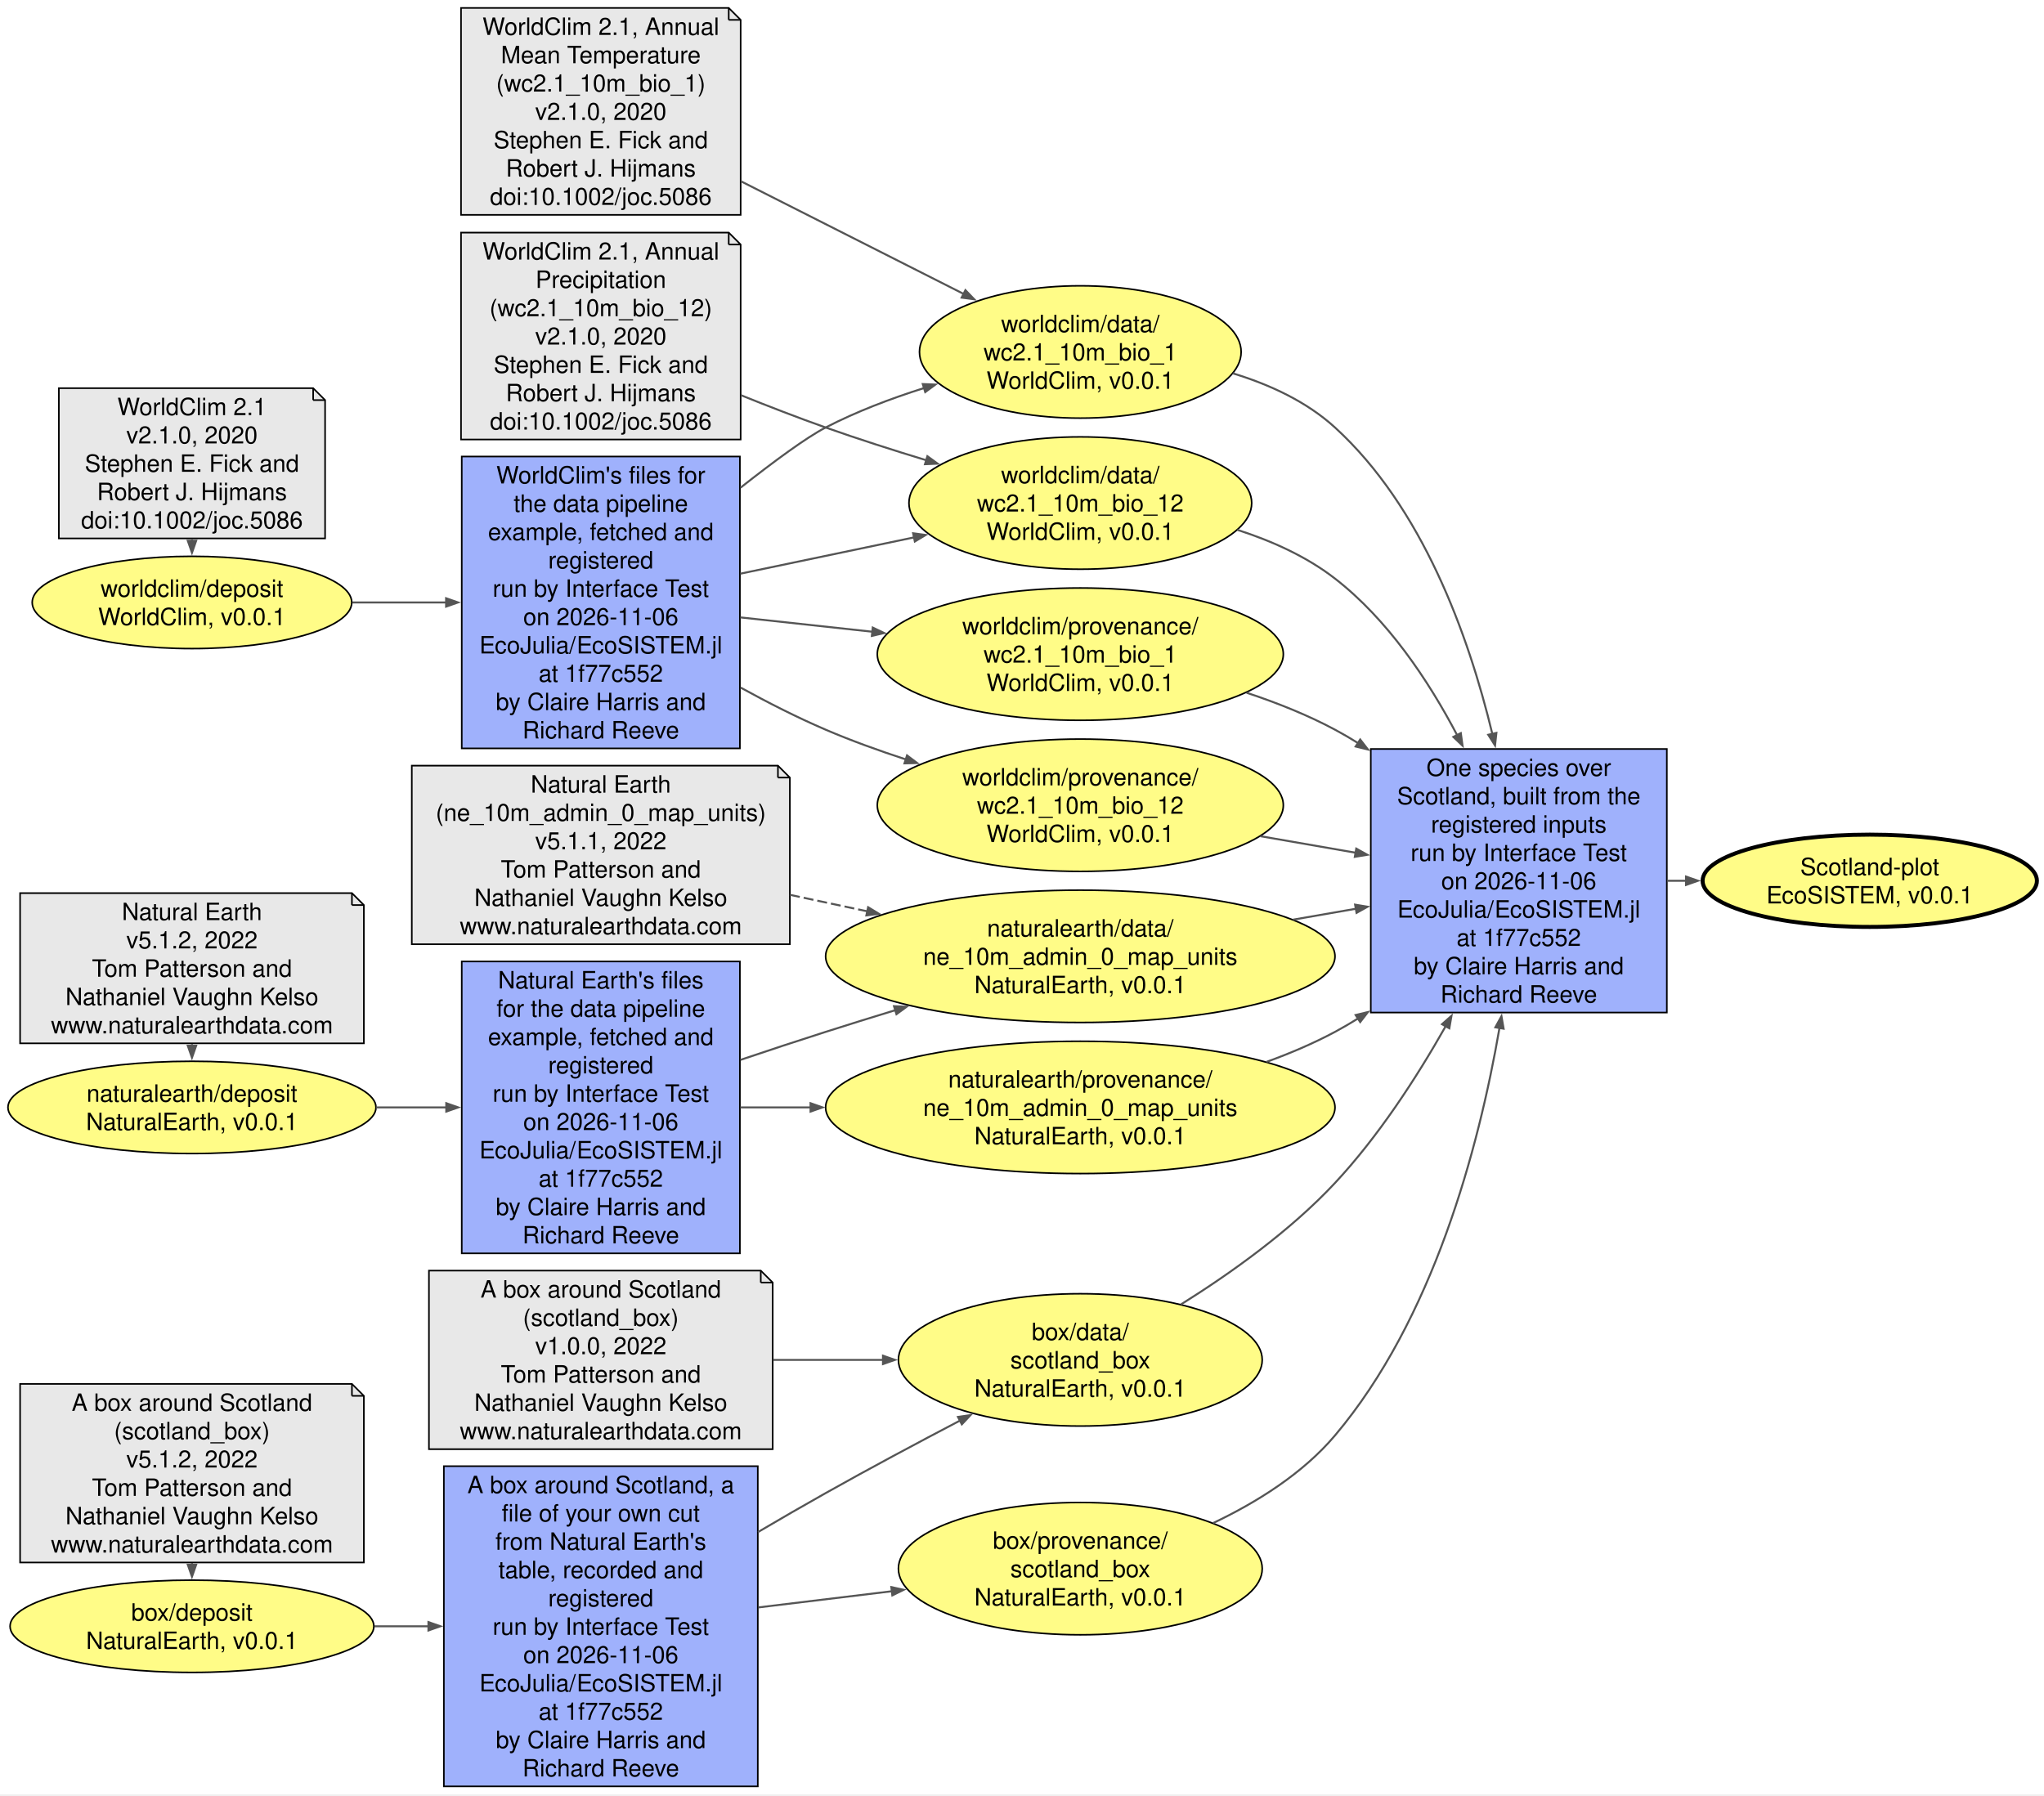
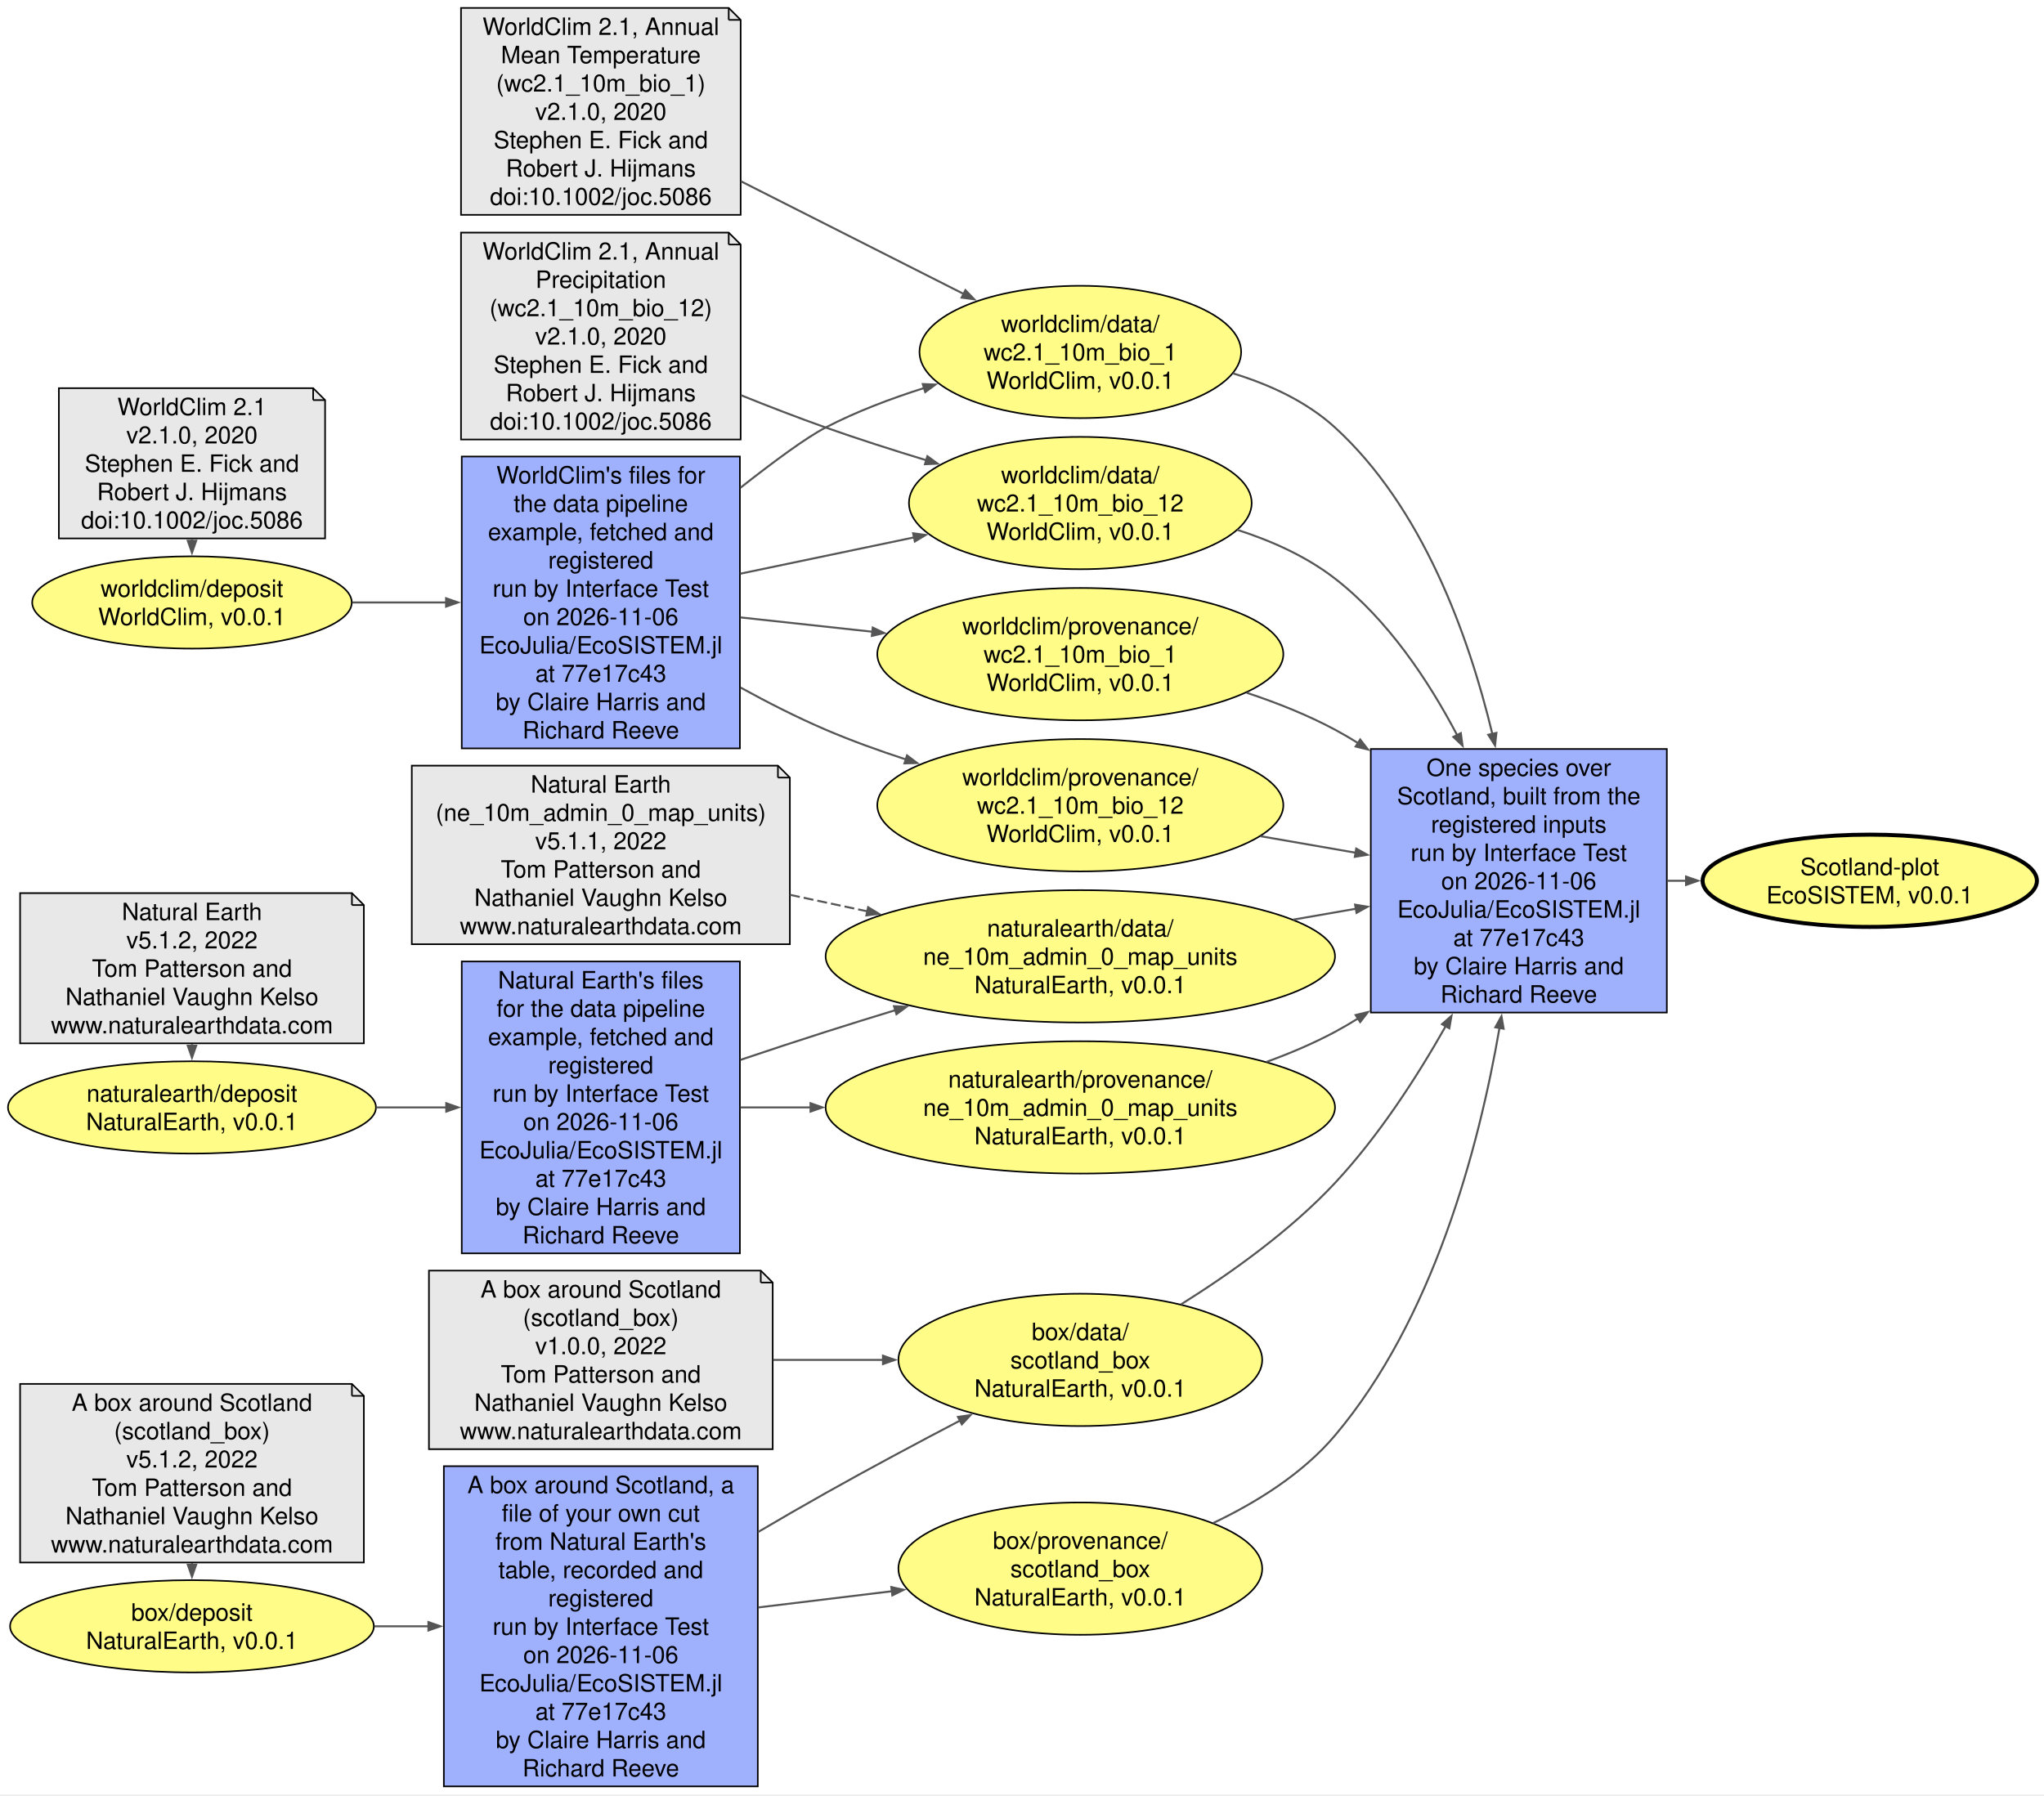
<svg xmlns="http://www.w3.org/2000/svg" width="1028pt" height="903pt" viewBox="0.00 0.00 1028.00 903.00">
  <g id="graph0" class="graph" transform="scale(1 1) rotate(0) translate(4 898.57)">
    <polygon fill="white" stroke="none" points="-4,4 -4,-898.57 1024.44,-898.57 1024.44,4 -4,4" />
    <g id="node1" class="node">
      <ellipse fill="#fffc87" stroke="black" stroke-width="2" cx="936.37" cy="-455.53" rx="84.07" ry="23.21" />
      <text xml:space="preserve" text-anchor="middle" x="936.37" y="-458.38" font-family="Helvetica,sans-Serif" font-size="12.00">Scotland-plot</text>
      <text xml:space="preserve" text-anchor="middle" x="936.37" y="-444.13" font-family="Helvetica,sans-Serif" font-size="12.00">EcoSISTEM, v0.0.1</text>
    </g>
    <g id="node2" class="node">
      <ellipse fill="#fffc87" stroke="black" stroke-width="0.8" cx="539.33" cy="-721.53" rx="80.89" ry="33.28" />
      <text xml:space="preserve" text-anchor="middle" x="539.33" y="-731.51" font-family="Helvetica,sans-Serif" font-size="12.00">worldclim/data/</text>
      <text xml:space="preserve" text-anchor="middle" x="539.33" y="-717.26" font-family="Helvetica,sans-Serif" font-size="12.00">wc2.1_10m_bio_1</text>
      <text xml:space="preserve" text-anchor="middle" x="539.33" y="-703.01" font-family="Helvetica,sans-Serif" font-size="12.00">WorldClim, v0.0.1</text>
    </g>
    <g id="node20" class="node">
      <polygon fill="#9fb1fc" stroke="black" stroke-width="0.8" points="834.31,-521.82 685.42,-521.82 685.42,-389.25 834.31,-389.25 834.31,-521.82" />
      <text xml:space="preserve" text-anchor="middle" x="759.86" y="-508.26" font-family="Helvetica,sans-Serif" font-size="12.00">One species over</text>
      <text xml:space="preserve" text-anchor="middle" x="759.86" y="-494.01" font-family="Helvetica,sans-Serif" font-size="12.00">Scotland, built from the</text>
      <text xml:space="preserve" text-anchor="middle" x="759.86" y="-479.76" font-family="Helvetica,sans-Serif" font-size="12.00">registered inputs</text>
      <text xml:space="preserve" text-anchor="middle" x="759.86" y="-465.51" font-family="Helvetica,sans-Serif" font-size="12.00">run by Interface Test</text>
      <text xml:space="preserve" text-anchor="middle" x="759.86" y="-451.26" font-family="Helvetica,sans-Serif" font-size="12.00">on 2026-11-06</text>
      <text xml:space="preserve" text-anchor="middle" x="759.86" y="-437.01" font-family="Helvetica,sans-Serif" font-size="12.00">EcoJulia/EcoSISTEM.jl</text>
-       <text xml:space="preserve" text-anchor="middle" x="759.86" y="-422.76" font-family="Helvetica,sans-Serif" font-size="12.00">at 1f77c552</text>
+       <text xml:space="preserve" text-anchor="middle" x="759.86" y="-422.76" font-family="Helvetica,sans-Serif" font-size="12.00">at 77e17c43</text>
      <text xml:space="preserve" text-anchor="middle" x="759.86" y="-408.51" font-family="Helvetica,sans-Serif" font-size="12.00">by Claire Harris and</text>
      <text xml:space="preserve" text-anchor="middle" x="759.86" y="-394.26" font-family="Helvetica,sans-Serif" font-size="12.00">Richard Reeve</text>
    </g>
    <g id="edge8" class="edge">
      <path fill="none" stroke="#555555" d="M616,-710.79C634.54,-705.15 653.13,-696.58 667.42,-683.53 711.32,-643.45 734.52,-579.42 746.55,-529.4" />
      <polygon fill="#555555" stroke="#555555" points="748.59,-529.92 747.91,-523.6 744.5,-528.97 748.59,-529.92" />
    </g>
    <g id="node3" class="node">
      <polygon fill="#e8e8e8" stroke="black" stroke-width="0.8" points="362.5,-894.57 227.86,-894.57 227.86,-790.5 368.5,-790.5 368.5,-888.57 362.5,-894.57" />
      <polyline fill="none" stroke="black" stroke-width="0.8" points="362.5,-894.57 362.5,-888.57" />
      <polyline fill="none" stroke="black" stroke-width="0.8" points="368.5,-888.57 362.5,-888.57" />
      <text xml:space="preserve" text-anchor="middle" x="298.18" y="-881.01" font-family="Helvetica,sans-Serif" font-size="12.00">WorldClim 2.1, Annual</text>
      <text xml:space="preserve" text-anchor="middle" x="298.18" y="-866.76" font-family="Helvetica,sans-Serif" font-size="12.00">Mean Temperature</text>
      <text xml:space="preserve" text-anchor="middle" x="298.18" y="-852.51" font-family="Helvetica,sans-Serif" font-size="12.00">(wc2.1_10m_bio_1)</text>
      <text xml:space="preserve" text-anchor="middle" x="298.18" y="-838.26" font-family="Helvetica,sans-Serif" font-size="12.00">v2.1.0, 2020</text>
      <text xml:space="preserve" text-anchor="middle" x="298.18" y="-824.01" font-family="Helvetica,sans-Serif" font-size="12.00">Stephen E. Fick and</text>
      <text xml:space="preserve" text-anchor="middle" x="298.18" y="-809.76" font-family="Helvetica,sans-Serif" font-size="12.00">Robert J. Hijmans</text>
      <text xml:space="preserve" text-anchor="middle" x="298.18" y="-795.51" font-family="Helvetica,sans-Serif" font-size="12.00">doi:10.1002/joc.5086</text>
    </g>
    <g id="edge1" class="edge">
      <path fill="none" stroke="#555555" d="M368.67,-807.37C404.23,-789.38 446.99,-767.75 480.69,-750.7" />
      <polygon fill="#555555" stroke="#555555" points="481.55,-752.62 485.96,-748.03 479.65,-748.87 481.55,-752.62" />
    </g>
    <g id="node4" class="node">
      <ellipse fill="#fffc87" stroke="black" stroke-width="0.8" cx="539.33" cy="-645.53" rx="86.19" ry="33.28" />
      <text xml:space="preserve" text-anchor="middle" x="539.33" y="-655.51" font-family="Helvetica,sans-Serif" font-size="12.00">worldclim/data/</text>
      <text xml:space="preserve" text-anchor="middle" x="539.33" y="-641.26" font-family="Helvetica,sans-Serif" font-size="12.00">wc2.1_10m_bio_12</text>
      <text xml:space="preserve" text-anchor="middle" x="539.33" y="-627.01" font-family="Helvetica,sans-Serif" font-size="12.00">WorldClim, v0.0.1</text>
    </g>
    <g id="edge9" class="edge">
      <path fill="none" stroke="#555555" d="M618.3,-632.05C635.66,-626.48 653.13,-618.62 667.42,-607.53 693.77,-587.09 714.19,-556.73 728.99,-528.52" />
      <polygon fill="#555555" stroke="#555555" points="730.69,-529.8 731.56,-523.5 726.95,-527.89 730.69,-529.8" />
    </g>
    <g id="node5" class="node">
      <polygon fill="#e8e8e8" stroke="black" stroke-width="0.8" points="362.5,-781.57 227.86,-781.57 227.86,-677.5 368.5,-677.5 368.5,-775.57 362.5,-781.57" />
      <polyline fill="none" stroke="black" stroke-width="0.8" points="362.5,-781.57 362.5,-775.57" />
      <polyline fill="none" stroke="black" stroke-width="0.8" points="368.5,-775.57 362.5,-775.57" />
      <text xml:space="preserve" text-anchor="middle" x="298.18" y="-768.01" font-family="Helvetica,sans-Serif" font-size="12.00">WorldClim 2.1, Annual</text>
      <text xml:space="preserve" text-anchor="middle" x="298.18" y="-753.76" font-family="Helvetica,sans-Serif" font-size="12.00">Precipitation</text>
      <text xml:space="preserve" text-anchor="middle" x="298.18" y="-739.51" font-family="Helvetica,sans-Serif" font-size="12.00">(wc2.1_10m_bio_12)</text>
      <text xml:space="preserve" text-anchor="middle" x="298.18" y="-725.26" font-family="Helvetica,sans-Serif" font-size="12.00">v2.1.0, 2020</text>
      <text xml:space="preserve" text-anchor="middle" x="298.18" y="-711.01" font-family="Helvetica,sans-Serif" font-size="12.00">Stephen E. Fick and</text>
      <text xml:space="preserve" text-anchor="middle" x="298.18" y="-696.76" font-family="Helvetica,sans-Serif" font-size="12.00">Robert J. Hijmans</text>
      <text xml:space="preserve" text-anchor="middle" x="298.18" y="-682.51" font-family="Helvetica,sans-Serif" font-size="12.00">doi:10.1002/joc.5086</text>
    </g>
    <g id="edge2" class="edge">
      <path fill="none" stroke="#555555" d="M368.71,-699.75C382.7,-694.11 397.37,-688.44 411.25,-683.53 427.49,-677.79 445.09,-672.16 461.87,-667.06" />
      <polygon fill="#555555" stroke="#555555" points="462.42,-669.09 467.56,-665.35 461.21,-665.07 462.42,-669.09" />
    </g>
    <g id="node6" class="node">
      <ellipse fill="#fffc87" stroke="black" stroke-width="0.8" cx="539.33" cy="-569.53" rx="102.1" ry="33.28" />
      <text xml:space="preserve" text-anchor="middle" x="539.33" y="-579.51" font-family="Helvetica,sans-Serif" font-size="12.00">worldclim/provenance/</text>
      <text xml:space="preserve" text-anchor="middle" x="539.33" y="-565.26" font-family="Helvetica,sans-Serif" font-size="12.00">wc2.1_10m_bio_1</text>
      <text xml:space="preserve" text-anchor="middle" x="539.33" y="-551.01" font-family="Helvetica,sans-Serif" font-size="12.00">WorldClim, v0.0.1</text>
    </g>
    <g id="edge10" class="edge">
      <path fill="none" stroke="#555555" d="M622.95,-550.12C638.18,-545.08 653.61,-538.93 667.42,-531.53 671.36,-529.42 675.29,-527.12 679.18,-524.69" />
      <polygon fill="#555555" stroke="#555555" points="680.09,-526.6 683.98,-521.57 677.81,-523.07 680.09,-526.6" />
    </g>
    <g id="node7" class="node">
      <ellipse fill="#fffc87" stroke="black" stroke-width="0.8" cx="539.33" cy="-493.53" rx="102.1" ry="33.28" />
      <text xml:space="preserve" text-anchor="middle" x="539.33" y="-503.51" font-family="Helvetica,sans-Serif" font-size="12.00">worldclim/provenance/</text>
      <text xml:space="preserve" text-anchor="middle" x="539.33" y="-489.26" font-family="Helvetica,sans-Serif" font-size="12.00">wc2.1_10m_bio_12</text>
      <text xml:space="preserve" text-anchor="middle" x="539.33" y="-475.01" font-family="Helvetica,sans-Serif" font-size="12.00">WorldClim, v0.0.1</text>
    </g>
    <g id="edge11" class="edge">
      <path fill="none" stroke="#555555" d="M629.85,-477.97C645.79,-475.2 662.32,-472.32 678.01,-469.6" />
      <polygon fill="#555555" stroke="#555555" points="678.11,-471.71 683.66,-468.61 677.39,-467.57 678.11,-471.71" />
    </g>
    <g id="node8" class="node">
      <ellipse fill="#fffc87" stroke="black" stroke-width="0.8" cx="539.33" cy="-417.53" rx="128.09" ry="33.28" />
      <text xml:space="preserve" text-anchor="middle" x="539.33" y="-427.51" font-family="Helvetica,sans-Serif" font-size="12.00">naturalearth/data/</text>
      <text xml:space="preserve" text-anchor="middle" x="539.33" y="-413.26" font-family="Helvetica,sans-Serif" font-size="12.00">ne_10m_admin_0_map_units</text>
      <text xml:space="preserve" text-anchor="middle" x="539.33" y="-399.01" font-family="Helvetica,sans-Serif" font-size="12.00">NaturalEarth, v0.0.1</text>
    </g>
    <g id="edge12" class="edge">
      <path fill="none" stroke="#555555" d="M646.4,-435.98C657.09,-437.84 667.82,-439.7 678.18,-441.51" />
      <polygon fill="#555555" stroke="#555555" points="677.53,-443.52 683.8,-442.48 678.25,-439.39 677.53,-443.52" />
    </g>
    <g id="node9" class="node">
      <polygon fill="#e8e8e8" stroke="black" stroke-width="0.8" points="387.25,-513.44 203.11,-513.44 203.11,-423.62 393.25,-423.62 393.25,-507.44 387.25,-513.44" />
      <polyline fill="none" stroke="black" stroke-width="0.8" points="387.25,-513.44 387.25,-507.44" />
      <polyline fill="none" stroke="black" stroke-width="0.8" points="393.25,-507.44 387.25,-507.44" />
      <text xml:space="preserve" text-anchor="middle" x="298.18" y="-499.88" font-family="Helvetica,sans-Serif" font-size="12.00">Natural Earth</text>
      <text xml:space="preserve" text-anchor="middle" x="298.18" y="-485.63" font-family="Helvetica,sans-Serif" font-size="12.00">(ne_10m_admin_0_map_units)</text>
      <text xml:space="preserve" text-anchor="middle" x="298.18" y="-471.38" font-family="Helvetica,sans-Serif" font-size="12.00">v5.1.1, 2022</text>
      <text xml:space="preserve" text-anchor="middle" x="298.18" y="-457.13" font-family="Helvetica,sans-Serif" font-size="12.00">Tom Patterson and</text>
      <text xml:space="preserve" text-anchor="middle" x="298.18" y="-442.88" font-family="Helvetica,sans-Serif" font-size="12.00">Nathaniel Vaughn Kelso</text>
      <text xml:space="preserve" text-anchor="middle" x="298.18" y="-428.63" font-family="Helvetica,sans-Serif" font-size="12.00">www.naturalearthdata.com</text>
    </g>
    <g id="edge5" class="edge">
      <path fill="none" stroke="#555555" stroke-dasharray="5,2" d="M393.35,-448.45C406.15,-445.72 419.35,-442.91 432.33,-440.14" />
      <polygon fill="#555555" stroke="#555555" points="432.61,-442.23 438.04,-438.92 431.73,-438.12 432.61,-442.23" />
    </g>
    <g id="node10" class="node">
      <ellipse fill="#fffc87" stroke="black" stroke-width="0.8" cx="539.33" cy="-341.53" rx="128.09" ry="33.28" />
      <text xml:space="preserve" text-anchor="middle" x="539.33" y="-351.51" font-family="Helvetica,sans-Serif" font-size="12.00">naturalearth/provenance/</text>
      <text xml:space="preserve" text-anchor="middle" x="539.33" y="-337.26" font-family="Helvetica,sans-Serif" font-size="12.00">ne_10m_admin_0_map_units</text>
      <text xml:space="preserve" text-anchor="middle" x="539.33" y="-323.01" font-family="Helvetica,sans-Serif" font-size="12.00">NaturalEarth, v0.0.1</text>
    </g>
    <g id="edge13" class="edge">
      <path fill="none" stroke="#555555" d="M633.04,-364.45C644.91,-368.76 656.66,-373.77 667.42,-379.53 671.36,-381.65 675.29,-383.95 679.18,-386.38" />
      <polygon fill="#555555" stroke="#555555" points="677.81,-388 683.98,-389.5 680.09,-384.47 677.81,-388" />
    </g>
    <g id="node11" class="node">
      <ellipse fill="#fffc87" stroke="black" stroke-width="0.8" cx="539.33" cy="-214.53" rx="91.49" ry="33.28" />
      <text xml:space="preserve" text-anchor="middle" x="539.33" y="-224.51" font-family="Helvetica,sans-Serif" font-size="12.00">box/data/</text>
      <text xml:space="preserve" text-anchor="middle" x="539.33" y="-210.26" font-family="Helvetica,sans-Serif" font-size="12.00">scotland_box</text>
      <text xml:space="preserve" text-anchor="middle" x="539.33" y="-196.01" font-family="Helvetica,sans-Serif" font-size="12.00">NaturalEarth, v0.0.1</text>
    </g>
    <g id="edge14" class="edge">
      <path fill="none" stroke="#555555" d="M589.91,-242.41C615.09,-258.17 645,-279.51 667.42,-303.53 689.1,-326.78 708.17,-355.99 723.2,-382.58" />
      <polygon fill="#555555" stroke="#555555" points="721.24,-383.38 726,-387.6 724.91,-381.33 721.24,-383.38" />
    </g>
    <g id="node12" class="node">
      <polygon fill="#e8e8e8" stroke="black" stroke-width="0.8" points="378.62,-259.44 211.73,-259.44 211.73,-169.62 384.62,-169.62 384.62,-253.44 378.62,-259.44" />
      <polyline fill="none" stroke="black" stroke-width="0.8" points="378.62,-259.44 378.62,-253.44" />
      <polyline fill="none" stroke="black" stroke-width="0.8" points="384.62,-253.44 378.62,-253.44" />
      <text xml:space="preserve" text-anchor="middle" x="298.18" y="-245.88" font-family="Helvetica,sans-Serif" font-size="12.00">A box around Scotland</text>
      <text xml:space="preserve" text-anchor="middle" x="298.18" y="-231.63" font-family="Helvetica,sans-Serif" font-size="12.00">(scotland_box)</text>
      <text xml:space="preserve" text-anchor="middle" x="298.18" y="-217.38" font-family="Helvetica,sans-Serif" font-size="12.00">v1.0.0, 2022</text>
      <text xml:space="preserve" text-anchor="middle" x="298.18" y="-203.13" font-family="Helvetica,sans-Serif" font-size="12.00">Tom Patterson and</text>
      <text xml:space="preserve" text-anchor="middle" x="298.18" y="-188.88" font-family="Helvetica,sans-Serif" font-size="12.00">Nathaniel Vaughn Kelso</text>
      <text xml:space="preserve" text-anchor="middle" x="298.18" y="-174.63" font-family="Helvetica,sans-Serif" font-size="12.00">www.naturalearthdata.com</text>
    </g>
    <g id="edge3" class="edge">
      <path fill="none" stroke="#555555" d="M384.84,-214.53C402.83,-214.53 421.93,-214.53 440.32,-214.53" />
      <polygon fill="#555555" stroke="#555555" points="440.09,-216.64 446.09,-214.54 440.09,-212.44 440.09,-216.64" />
    </g>
    <g id="node13" class="node">
      <ellipse fill="#fffc87" stroke="black" stroke-width="0.8" cx="539.33" cy="-109.53" rx="91.49" ry="33.28" />
      <text xml:space="preserve" text-anchor="middle" x="539.33" y="-119.51" font-family="Helvetica,sans-Serif" font-size="12.00">box/provenance/</text>
      <text xml:space="preserve" text-anchor="middle" x="539.33" y="-105.26" font-family="Helvetica,sans-Serif" font-size="12.00">scotland_box</text>
      <text xml:space="preserve" text-anchor="middle" x="539.33" y="-91.01" font-family="Helvetica,sans-Serif" font-size="12.00">NaturalEarth, v0.0.1</text>
    </g>
    <g id="edge15" class="edge">
      <path fill="none" stroke="#555555" d="M606.14,-132.46C628.19,-142.94 651.25,-157.38 667.42,-176.53 716.71,-234.92 739.63,-320.6 750.16,-381.58" />
      <polygon fill="#555555" stroke="#555555" points="748.07,-381.83 751.14,-387.4 752.22,-381.13 748.07,-381.83" />
    </g>
    <g id="node14" class="node">
      <ellipse fill="#fffc87" stroke="black" stroke-width="0.8" cx="92.55" cy="-595.53" rx="80.36" ry="23.21" />
      <text xml:space="preserve" text-anchor="middle" x="92.55" y="-598.38" font-family="Helvetica,sans-Serif" font-size="12.00">worldclim/deposit</text>
      <text xml:space="preserve" text-anchor="middle" x="92.55" y="-584.13" font-family="Helvetica,sans-Serif" font-size="12.00">WorldClim, v0.0.1</text>
    </g>
    <g id="node21" class="node">
      <polygon fill="#9fb1fc" stroke="black" stroke-width="0.8" points="368.12,-668.94 228.23,-668.94 228.23,-522.12 368.12,-522.12 368.12,-668.94" />
      <text xml:space="preserve" text-anchor="middle" x="298.18" y="-655.38" font-family="Helvetica,sans-Serif" font-size="12.00">WorldClim's files for</text>
      <text xml:space="preserve" text-anchor="middle" x="298.18" y="-641.13" font-family="Helvetica,sans-Serif" font-size="12.00">the data pipeline</text>
      <text xml:space="preserve" text-anchor="middle" x="298.18" y="-626.88" font-family="Helvetica,sans-Serif" font-size="12.00">example, fetched and</text>
      <text xml:space="preserve" text-anchor="middle" x="298.18" y="-612.63" font-family="Helvetica,sans-Serif" font-size="12.00">registered</text>
      <text xml:space="preserve" text-anchor="middle" x="298.18" y="-598.38" font-family="Helvetica,sans-Serif" font-size="12.00">run by Interface Test</text>
      <text xml:space="preserve" text-anchor="middle" x="298.18" y="-584.13" font-family="Helvetica,sans-Serif" font-size="12.00">on 2026-11-06</text>
      <text xml:space="preserve" text-anchor="middle" x="298.18" y="-569.88" font-family="Helvetica,sans-Serif" font-size="12.00">EcoJulia/EcoSISTEM.jl</text>
-       <text xml:space="preserve" text-anchor="middle" x="298.18" y="-555.63" font-family="Helvetica,sans-Serif" font-size="12.00">at 1f77c552</text>
+       <text xml:space="preserve" text-anchor="middle" x="298.18" y="-555.63" font-family="Helvetica,sans-Serif" font-size="12.00">at 77e17c43</text>
      <text xml:space="preserve" text-anchor="middle" x="298.18" y="-541.38" font-family="Helvetica,sans-Serif" font-size="12.00">by Claire Harris and</text>
      <text xml:space="preserve" text-anchor="middle" x="298.18" y="-527.13" font-family="Helvetica,sans-Serif" font-size="12.00">Richard Reeve</text>
    </g>
    <g id="edge16" class="edge">
      <path fill="none" stroke="#555555" d="M173.15,-595.53C188.68,-595.53 204.94,-595.53 220.37,-595.53" />
      <polygon fill="#555555" stroke="#555555" points="220.36,-597.64 226.36,-595.54 220.36,-593.44 220.36,-597.64" />
    </g>
    <g id="node15" class="node">
      <polygon fill="#e8e8e8" stroke="black" stroke-width="0.8" points="153.5,-703.32 25.61,-703.32 25.61,-627.75 159.5,-627.75 159.5,-697.32 153.5,-703.32" />
      <polyline fill="none" stroke="black" stroke-width="0.8" points="153.5,-703.32 153.5,-697.32" />
      <polyline fill="none" stroke="black" stroke-width="0.8" points="159.5,-697.32 153.5,-697.32" />
      <text xml:space="preserve" text-anchor="middle" x="92.55" y="-689.76" font-family="Helvetica,sans-Serif" font-size="12.00">WorldClim 2.1</text>
      <text xml:space="preserve" text-anchor="middle" x="92.55" y="-675.51" font-family="Helvetica,sans-Serif" font-size="12.00">v2.1.0, 2020</text>
      <text xml:space="preserve" text-anchor="middle" x="92.55" y="-661.26" font-family="Helvetica,sans-Serif" font-size="12.00">Stephen E. Fick and</text>
      <text xml:space="preserve" text-anchor="middle" x="92.55" y="-647.01" font-family="Helvetica,sans-Serif" font-size="12.00">Robert J. Hijmans</text>
      <text xml:space="preserve" text-anchor="middle" x="92.55" y="-632.76" font-family="Helvetica,sans-Serif" font-size="12.00">doi:10.1002/joc.5086</text>
    </g>
    <g id="edge4" class="edge">
      <path fill="none" stroke="#555555" d="M92.55,-627.4C92.55,-627.06 92.55,-626.71 92.55,-626.36" />
      <polygon fill="#555555" stroke="#555555" points="94.65,-626.56 92.55,-620.56 90.45,-626.56 94.65,-626.56" />
    </g>
    <g id="node16" class="node">
      <ellipse fill="#fffc87" stroke="black" stroke-width="0.8" cx="92.55" cy="-341.53" rx="92.55" ry="23.21" />
      <text xml:space="preserve" text-anchor="middle" x="92.55" y="-344.38" font-family="Helvetica,sans-Serif" font-size="12.00">naturalearth/deposit</text>
      <text xml:space="preserve" text-anchor="middle" x="92.55" y="-330.13" font-family="Helvetica,sans-Serif" font-size="12.00">NaturalEarth, v0.0.1</text>
    </g>
    <g id="node22" class="node">
      <polygon fill="#9fb1fc" stroke="black" stroke-width="0.8" points="368.12,-414.94 228.23,-414.94 228.23,-268.12 368.12,-268.12 368.12,-414.94" />
      <text xml:space="preserve" text-anchor="middle" x="298.18" y="-401.38" font-family="Helvetica,sans-Serif" font-size="12.00">Natural Earth's files</text>
      <text xml:space="preserve" text-anchor="middle" x="298.18" y="-387.13" font-family="Helvetica,sans-Serif" font-size="12.00">for the data pipeline</text>
      <text xml:space="preserve" text-anchor="middle" x="298.18" y="-372.88" font-family="Helvetica,sans-Serif" font-size="12.00">example, fetched and</text>
      <text xml:space="preserve" text-anchor="middle" x="298.18" y="-358.63" font-family="Helvetica,sans-Serif" font-size="12.00">registered</text>
      <text xml:space="preserve" text-anchor="middle" x="298.18" y="-344.38" font-family="Helvetica,sans-Serif" font-size="12.00">run by Interface Test</text>
      <text xml:space="preserve" text-anchor="middle" x="298.18" y="-330.13" font-family="Helvetica,sans-Serif" font-size="12.00">on 2026-11-06</text>
      <text xml:space="preserve" text-anchor="middle" x="298.18" y="-315.88" font-family="Helvetica,sans-Serif" font-size="12.00">EcoJulia/EcoSISTEM.jl</text>
-       <text xml:space="preserve" text-anchor="middle" x="298.18" y="-301.63" font-family="Helvetica,sans-Serif" font-size="12.00">at 1f77c552</text>
+       <text xml:space="preserve" text-anchor="middle" x="298.18" y="-301.63" font-family="Helvetica,sans-Serif" font-size="12.00">at 77e17c43</text>
      <text xml:space="preserve" text-anchor="middle" x="298.18" y="-287.38" font-family="Helvetica,sans-Serif" font-size="12.00">by Claire Harris and</text>
      <text xml:space="preserve" text-anchor="middle" x="298.18" y="-273.13" font-family="Helvetica,sans-Serif" font-size="12.00">Richard Reeve</text>
    </g>
    <g id="edge17" class="edge">
      <path fill="none" stroke="#555555" d="M185.24,-341.53C197.01,-341.53 208.97,-341.53 220.48,-341.53" />
      <polygon fill="#555555" stroke="#555555" points="220.45,-343.64 226.45,-341.54 220.45,-339.44 220.45,-343.64" />
    </g>
    <g id="node17" class="node">
      <polygon fill="#e8e8e8" stroke="black" stroke-width="0.8" points="173,-449.32 6.11,-449.32 6.11,-373.75 179,-373.75 179,-443.32 173,-449.32" />
      <polyline fill="none" stroke="black" stroke-width="0.8" points="173,-449.32 173,-443.32" />
      <polyline fill="none" stroke="black" stroke-width="0.8" points="179,-443.32 173,-443.32" />
      <text xml:space="preserve" text-anchor="middle" x="92.55" y="-435.76" font-family="Helvetica,sans-Serif" font-size="12.00">Natural Earth</text>
      <text xml:space="preserve" text-anchor="middle" x="92.55" y="-421.51" font-family="Helvetica,sans-Serif" font-size="12.00">v5.1.2, 2022</text>
      <text xml:space="preserve" text-anchor="middle" x="92.55" y="-407.26" font-family="Helvetica,sans-Serif" font-size="12.00">Tom Patterson and</text>
      <text xml:space="preserve" text-anchor="middle" x="92.55" y="-393.01" font-family="Helvetica,sans-Serif" font-size="12.00">Nathaniel Vaughn Kelso</text>
      <text xml:space="preserve" text-anchor="middle" x="92.55" y="-378.76" font-family="Helvetica,sans-Serif" font-size="12.00">www.naturalearthdata.com</text>
    </g>
    <g id="edge6" class="edge">
      <path fill="none" stroke="#555555" stroke-dasharray="5,2" d="M92.55,-373.4C92.55,-373.06 92.55,-372.71 92.55,-372.36" />
      <polygon fill="#555555" stroke="#555555" points="94.65,-372.56 92.55,-366.56 90.45,-372.56 94.65,-372.56" />
    </g>
    <g id="node18" class="node">
      <ellipse fill="#fffc87" stroke="black" stroke-width="0.8" cx="92.55" cy="-80.53" rx="91.49" ry="23.21" />
      <text xml:space="preserve" text-anchor="middle" x="92.55" y="-83.38" font-family="Helvetica,sans-Serif" font-size="12.00">box/deposit</text>
      <text xml:space="preserve" text-anchor="middle" x="92.55" y="-69.13" font-family="Helvetica,sans-Serif" font-size="12.00">NaturalEarth, v0.0.1</text>
    </g>
    <g id="node23" class="node">
      <polygon fill="#9fb1fc" stroke="black" stroke-width="0.8" points="377.12,-161.07 219.23,-161.07 219.23,0 377.12,0 377.12,-161.07" />
      <text xml:space="preserve" text-anchor="middle" x="298.18" y="-147.51" font-family="Helvetica,sans-Serif" font-size="12.00">A box around Scotland, a</text>
      <text xml:space="preserve" text-anchor="middle" x="298.18" y="-133.26" font-family="Helvetica,sans-Serif" font-size="12.00">file of your own cut</text>
      <text xml:space="preserve" text-anchor="middle" x="298.18" y="-119.01" font-family="Helvetica,sans-Serif" font-size="12.00">from Natural Earth's</text>
      <text xml:space="preserve" text-anchor="middle" x="298.18" y="-104.76" font-family="Helvetica,sans-Serif" font-size="12.00">table, recorded and</text>
      <text xml:space="preserve" text-anchor="middle" x="298.18" y="-90.51" font-family="Helvetica,sans-Serif" font-size="12.00">registered</text>
      <text xml:space="preserve" text-anchor="middle" x="298.18" y="-76.26" font-family="Helvetica,sans-Serif" font-size="12.00">run by Interface Test</text>
      <text xml:space="preserve" text-anchor="middle" x="298.18" y="-62.01" font-family="Helvetica,sans-Serif" font-size="12.00">on 2026-11-06</text>
      <text xml:space="preserve" text-anchor="middle" x="298.18" y="-47.76" font-family="Helvetica,sans-Serif" font-size="12.00">EcoJulia/EcoSISTEM.jl</text>
-       <text xml:space="preserve" text-anchor="middle" x="298.18" y="-33.51" font-family="Helvetica,sans-Serif" font-size="12.00">at 1f77c552</text>
+       <text xml:space="preserve" text-anchor="middle" x="298.18" y="-33.51" font-family="Helvetica,sans-Serif" font-size="12.00">at 77e17c43</text>
      <text xml:space="preserve" text-anchor="middle" x="298.18" y="-19.26" font-family="Helvetica,sans-Serif" font-size="12.00">by Claire Harris and</text>
      <text xml:space="preserve" text-anchor="middle" x="298.18" y="-5.01" font-family="Helvetica,sans-Serif" font-size="12.00">Richard Reeve</text>
    </g>
    <g id="edge18" class="edge">
      <path fill="none" stroke="#555555" d="M184.35,-80.53C193.38,-80.53 202.53,-80.53 211.5,-80.53" />
      <polygon fill="#555555" stroke="#555555" points="211.48,-82.64 217.48,-80.54 211.48,-78.44 211.48,-82.64" />
    </g>
    <g id="node19" class="node">
      <polygon fill="#e8e8e8" stroke="black" stroke-width="0.8" points="173,-202.44 6.11,-202.44 6.11,-112.62 179,-112.62 179,-196.44 173,-202.44" />
      <polyline fill="none" stroke="black" stroke-width="0.8" points="173,-202.44 173,-196.44" />
      <polyline fill="none" stroke="black" stroke-width="0.8" points="179,-196.44 173,-196.44" />
      <text xml:space="preserve" text-anchor="middle" x="92.55" y="-188.88" font-family="Helvetica,sans-Serif" font-size="12.00">A box around Scotland</text>
      <text xml:space="preserve" text-anchor="middle" x="92.55" y="-174.63" font-family="Helvetica,sans-Serif" font-size="12.00">(scotland_box)</text>
      <text xml:space="preserve" text-anchor="middle" x="92.55" y="-160.38" font-family="Helvetica,sans-Serif" font-size="12.00">v5.1.2, 2022</text>
      <text xml:space="preserve" text-anchor="middle" x="92.55" y="-146.13" font-family="Helvetica,sans-Serif" font-size="12.00">Tom Patterson and</text>
      <text xml:space="preserve" text-anchor="middle" x="92.55" y="-131.88" font-family="Helvetica,sans-Serif" font-size="12.00">Nathaniel Vaughn Kelso</text>
      <text xml:space="preserve" text-anchor="middle" x="92.55" y="-117.63" font-family="Helvetica,sans-Serif" font-size="12.00">www.naturalearthdata.com</text>
    </g>
    <g id="edge7" class="edge">
      <path fill="none" stroke="#555555" stroke-dasharray="5,2" d="M92.55,-112.36C92.55,-112.01 92.55,-111.66 92.55,-111.32" />
      <polygon fill="#555555" stroke="#555555" points="94.65,-111.51 92.55,-105.51 90.45,-111.51 94.65,-111.51" />
    </g>
    <g id="edge19" class="edge">
      <path fill="none" stroke="#555555" d="M834.62,-455.53C837.76,-455.53 840.92,-455.53 844.09,-455.53" />
      <polygon fill="#555555" stroke="#555555" points="843.98,-457.64 849.98,-455.54 843.98,-453.44 843.98,-457.64" />
    </g>
    <g id="edge20" class="edge">
      <path fill="none" stroke="#555555" d="M368.43,-653.25C385.5,-666.7 401.64,-678.56 411.25,-683.53 426.63,-691.51 443.95,-698.08 460.74,-703.38" />
      <polygon fill="#555555" stroke="#555555" points="460.1,-705.38 466.45,-705.13 461.33,-701.36 460.1,-705.38" />
    </g>
    <g id="edge21" class="edge">
      <path fill="none" stroke="#555555" d="M368.35,-610C395.69,-615.71 427.34,-622.33 455.86,-628.29" />
      <polygon fill="#555555" stroke="#555555" points="455.25,-630.31 461.56,-629.48 456.11,-626.2 455.25,-630.31" />
    </g>
    <g id="edge22" class="edge">
      <path fill="none" stroke="#555555" d="M368.35,-588.01C389.14,-585.75 412.41,-583.22 434.91,-580.78" />
      <polygon fill="#555555" stroke="#555555" points="434.94,-582.89 440.68,-580.15 434.49,-578.71 434.94,-582.89" />
    </g>
    <g id="edge23" class="edge">
      <path fill="none" stroke="#555555" d="M368.46,-552.72C382.34,-545.08 397.04,-537.62 411.25,-531.53 424.04,-526.05 437.89,-521.04 451.57,-516.58" />
      <polygon fill="#555555" stroke="#555555" points="452.18,-518.59 457.26,-514.76 450.9,-514.59 452.18,-518.59" />
    </g>
    <g id="edge24" class="edge">
      <path fill="none" stroke="#555555" d="M368.39,-365.44C382.54,-370.21 397.35,-375.1 411.25,-379.53 422.62,-383.16 434.59,-386.88 446.46,-390.5" />
      <polygon fill="#555555" stroke="#555555" points="445.63,-392.44 451.99,-392.18 446.86,-388.42 445.63,-392.44" />
    </g>
    <g id="edge25" class="edge">
      <path fill="none" stroke="#555555" d="M368.35,-341.53C379.65,-341.53 391.69,-341.53 403.94,-341.53" />
      <polygon fill="#555555" stroke="#555555" points="403.65,-343.64 409.65,-341.54 403.65,-339.44 403.65,-343.64" />
    </g>
    <g id="edge26" class="edge">
      <path fill="none" stroke="#555555" d="M377.24,-127.93C388.59,-134.61 400.18,-141.32 411.25,-147.53 433.12,-159.83 457.42,-172.8 478.87,-184.03" />
      <polygon fill="#555555" stroke="#555555" points="477.8,-185.84 484.09,-186.75 479.75,-182.12 477.8,-185.84" />
    </g>
    <g id="edge27" class="edge">
      <path fill="none" stroke="#555555" d="M377.48,-90.03C399,-92.64 422.54,-95.49 444.81,-98.19" />
      <polygon fill="#555555" stroke="#555555" points="444.28,-100.25 450.49,-98.88 444.79,-96.08 444.28,-100.25" />
    </g>
  </g>
</svg>
